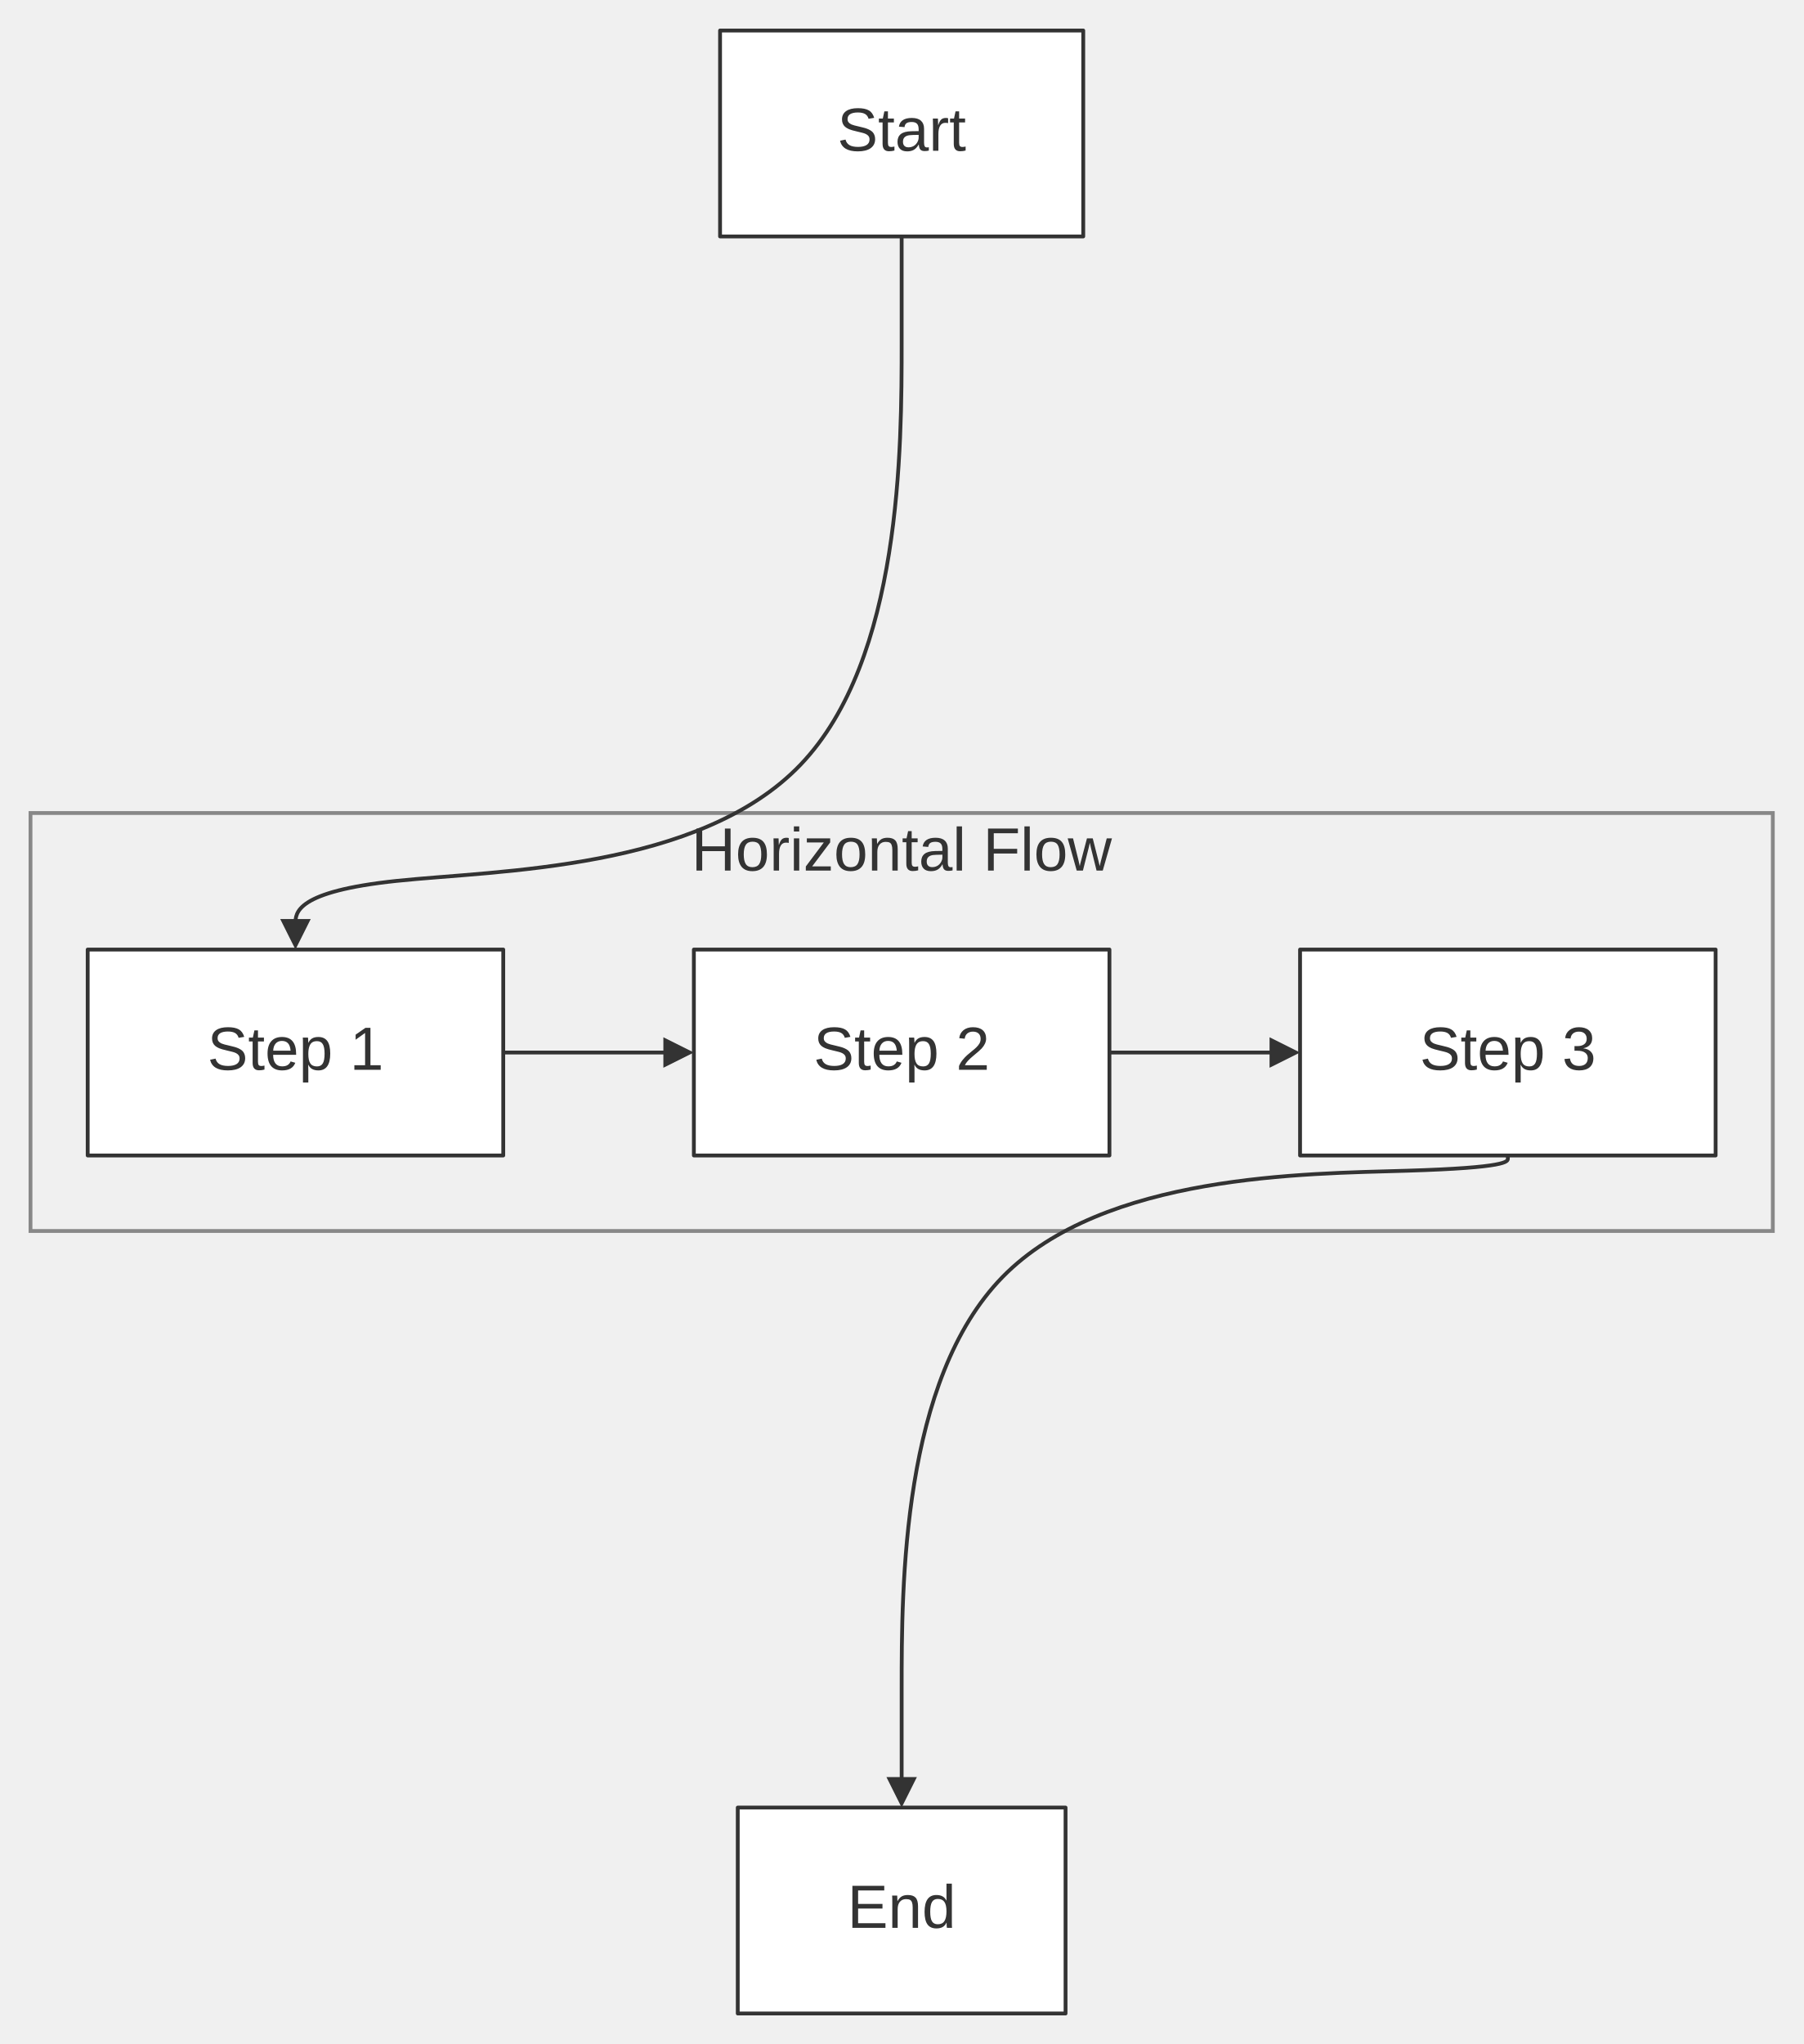
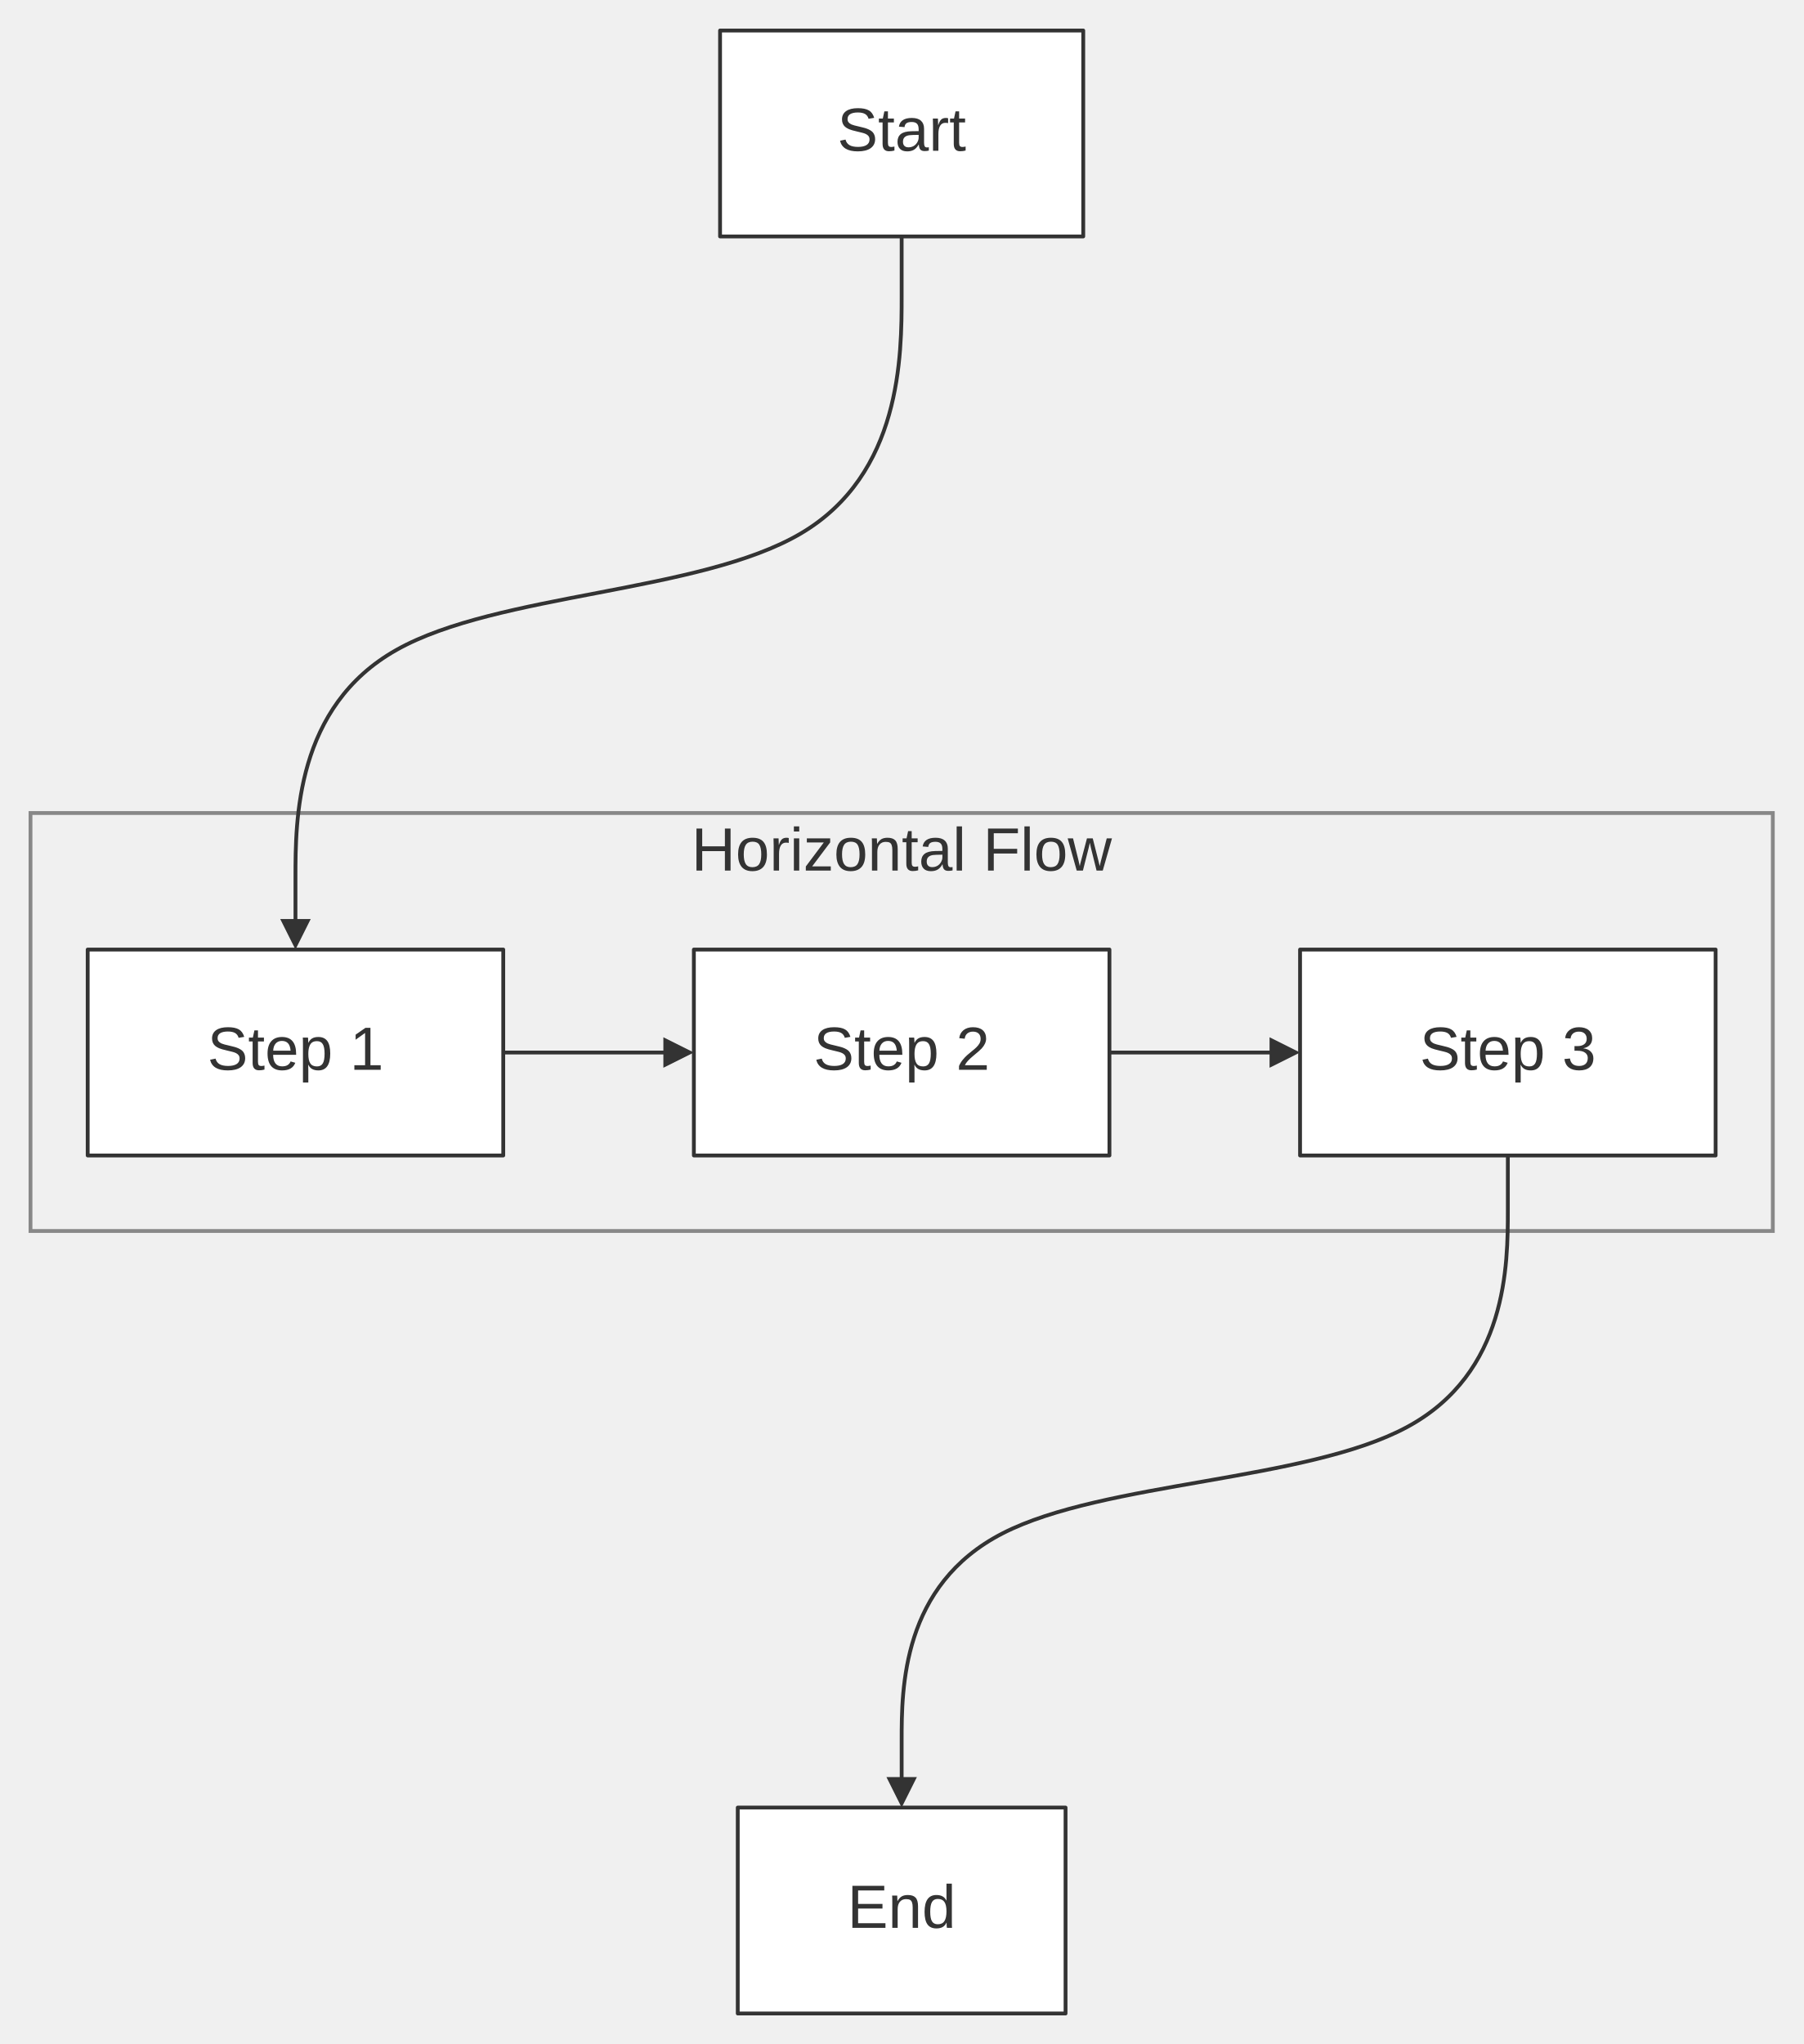
<svg xmlns="http://www.w3.org/2000/svg" width="100%" viewBox="0 0 473.00 536.00" style="max-width: 473.00px; background-color: transparent;" font-family="&quot;trebuchet ms&quot;, verdana, arial, sans-serif" font-size="16.00">
  <defs>
    <marker id="arrowhead" viewBox="0 0 10.00 10.00" refX="5.00" refY="5.00" markerWidth="8.00" markerHeight="8.00" orient="auto-start-reverse" markerUnits="userSpaceOnUse">
      <path d="M 0 0 L 10.00 5.00 L 0 10.00 z" fill="#333" />
    </marker>
  </defs>
  <g transform="translate(139.00,0.00)">
    <g class="clusters">
      <rect class="subgraph" x="-131.00" y="213.20" width="457.00" height="109.60" fill="none" stroke="#888" stroke-width="1.00" />
      <text x="97.50" y="217.20" text-anchor="middle" dominant-baseline="hanging" fill="#333">Horizontal Flow</text>
    </g>
    <g class="edgePaths">
-       <path d="M97.50,62.00 L97.50,89.70 C97.50,117.40 97.50,172.80 71.00,200.50 C44.50,228.20 -8.50,228.20 -35.00,231.00 C-61.50,233.80 -61.50,239.40 -61.50,242.20 L-61.50,245.00" stroke="#333" stroke-width="1.00" fill="none" stroke-linecap="round" stroke-linejoin="round" marker-end="url(#arrowhead)" />
+       <path d="M97.50,62.00 L97.50,77.58 C97.50,93.17 97.50,124.33 71.00,139.92 C44.50,155.50 -8.50,155.50 -35.00,170.42 C-61.50,185.33 -61.50,215.17 -61.50,230.08 L-61.50,245.00" stroke="#333" stroke-width="1.00" fill="none" stroke-linecap="round" stroke-linejoin="round" marker-end="url(#arrowhead)" />
      <path d="M-7.00,276.00 L39.00,276.00" stroke="#333" stroke-width="1.00" fill="none" stroke-linecap="round" stroke-linejoin="round" marker-end="url(#arrowhead)" />
      <path d="M152.00,276.00 L198.00,276.00" stroke="#333" stroke-width="1.00" fill="none" stroke-linecap="round" stroke-linejoin="round" marker-end="url(#arrowhead)" />
-       <path d="M256.50,303.00 L256.50,303.80 C256.50,304.60 256.50,306.20 230.00,307.00 C203.50,307.80 150.50,307.80 124.00,334.83 C97.50,361.87 97.50,415.93 97.50,442.97 L97.50,470.00" stroke="#333" stroke-width="1.00" fill="none" stroke-linecap="round" stroke-linejoin="round" marker-end="url(#arrowhead)" />
+       <path d="M256.50,303.00 L256.50,317.25 C256.50,331.50 256.50,360.00 230.00,374.25 C203.50,388.50 150.50,388.50 124.00,402.08 C97.50,415.67 97.50,442.83 97.50,456.42 L97.50,470.00" stroke="#333" stroke-width="1.00" fill="none" stroke-linecap="round" stroke-linejoin="round" marker-end="url(#arrowhead)" />
    </g>
    <g class="edgeLabels">
    </g>
    <g class="nodes">
      <rect x="-116.00" y="249.00" width="109.00" height="54.00" fill="white" stroke="#333" stroke-width="1.00" stroke-linejoin="round" />
      <text x="-61.50" y="276.00" text-anchor="middle" dominant-baseline="middle" fill="#333">Step 1</text>
      <rect x="43.00" y="249.00" width="109.00" height="54.00" fill="white" stroke="#333" stroke-width="1.00" stroke-linejoin="round" />
      <text x="97.50" y="276.00" text-anchor="middle" dominant-baseline="middle" fill="#333">Step 2</text>
      <rect x="202.00" y="249.00" width="109.00" height="54.00" fill="white" stroke="#333" stroke-width="1.00" stroke-linejoin="round" />
      <text x="256.50" y="276.00" text-anchor="middle" dominant-baseline="middle" fill="#333">Step 3</text>
      <rect x="54.51" y="474.00" width="85.98" height="54.00" fill="white" stroke="#333" stroke-width="1.00" stroke-linejoin="round" />
      <text x="97.50" y="501.00" text-anchor="middle" dominant-baseline="middle" fill="#333">End</text>
      <rect x="49.87" y="8.00" width="95.26" height="54.00" fill="white" stroke="#333" stroke-width="1.00" stroke-linejoin="round" />
      <text x="97.50" y="35.00" text-anchor="middle" dominant-baseline="middle" fill="#333">Start</text>
    </g>
  </g>
</svg>
